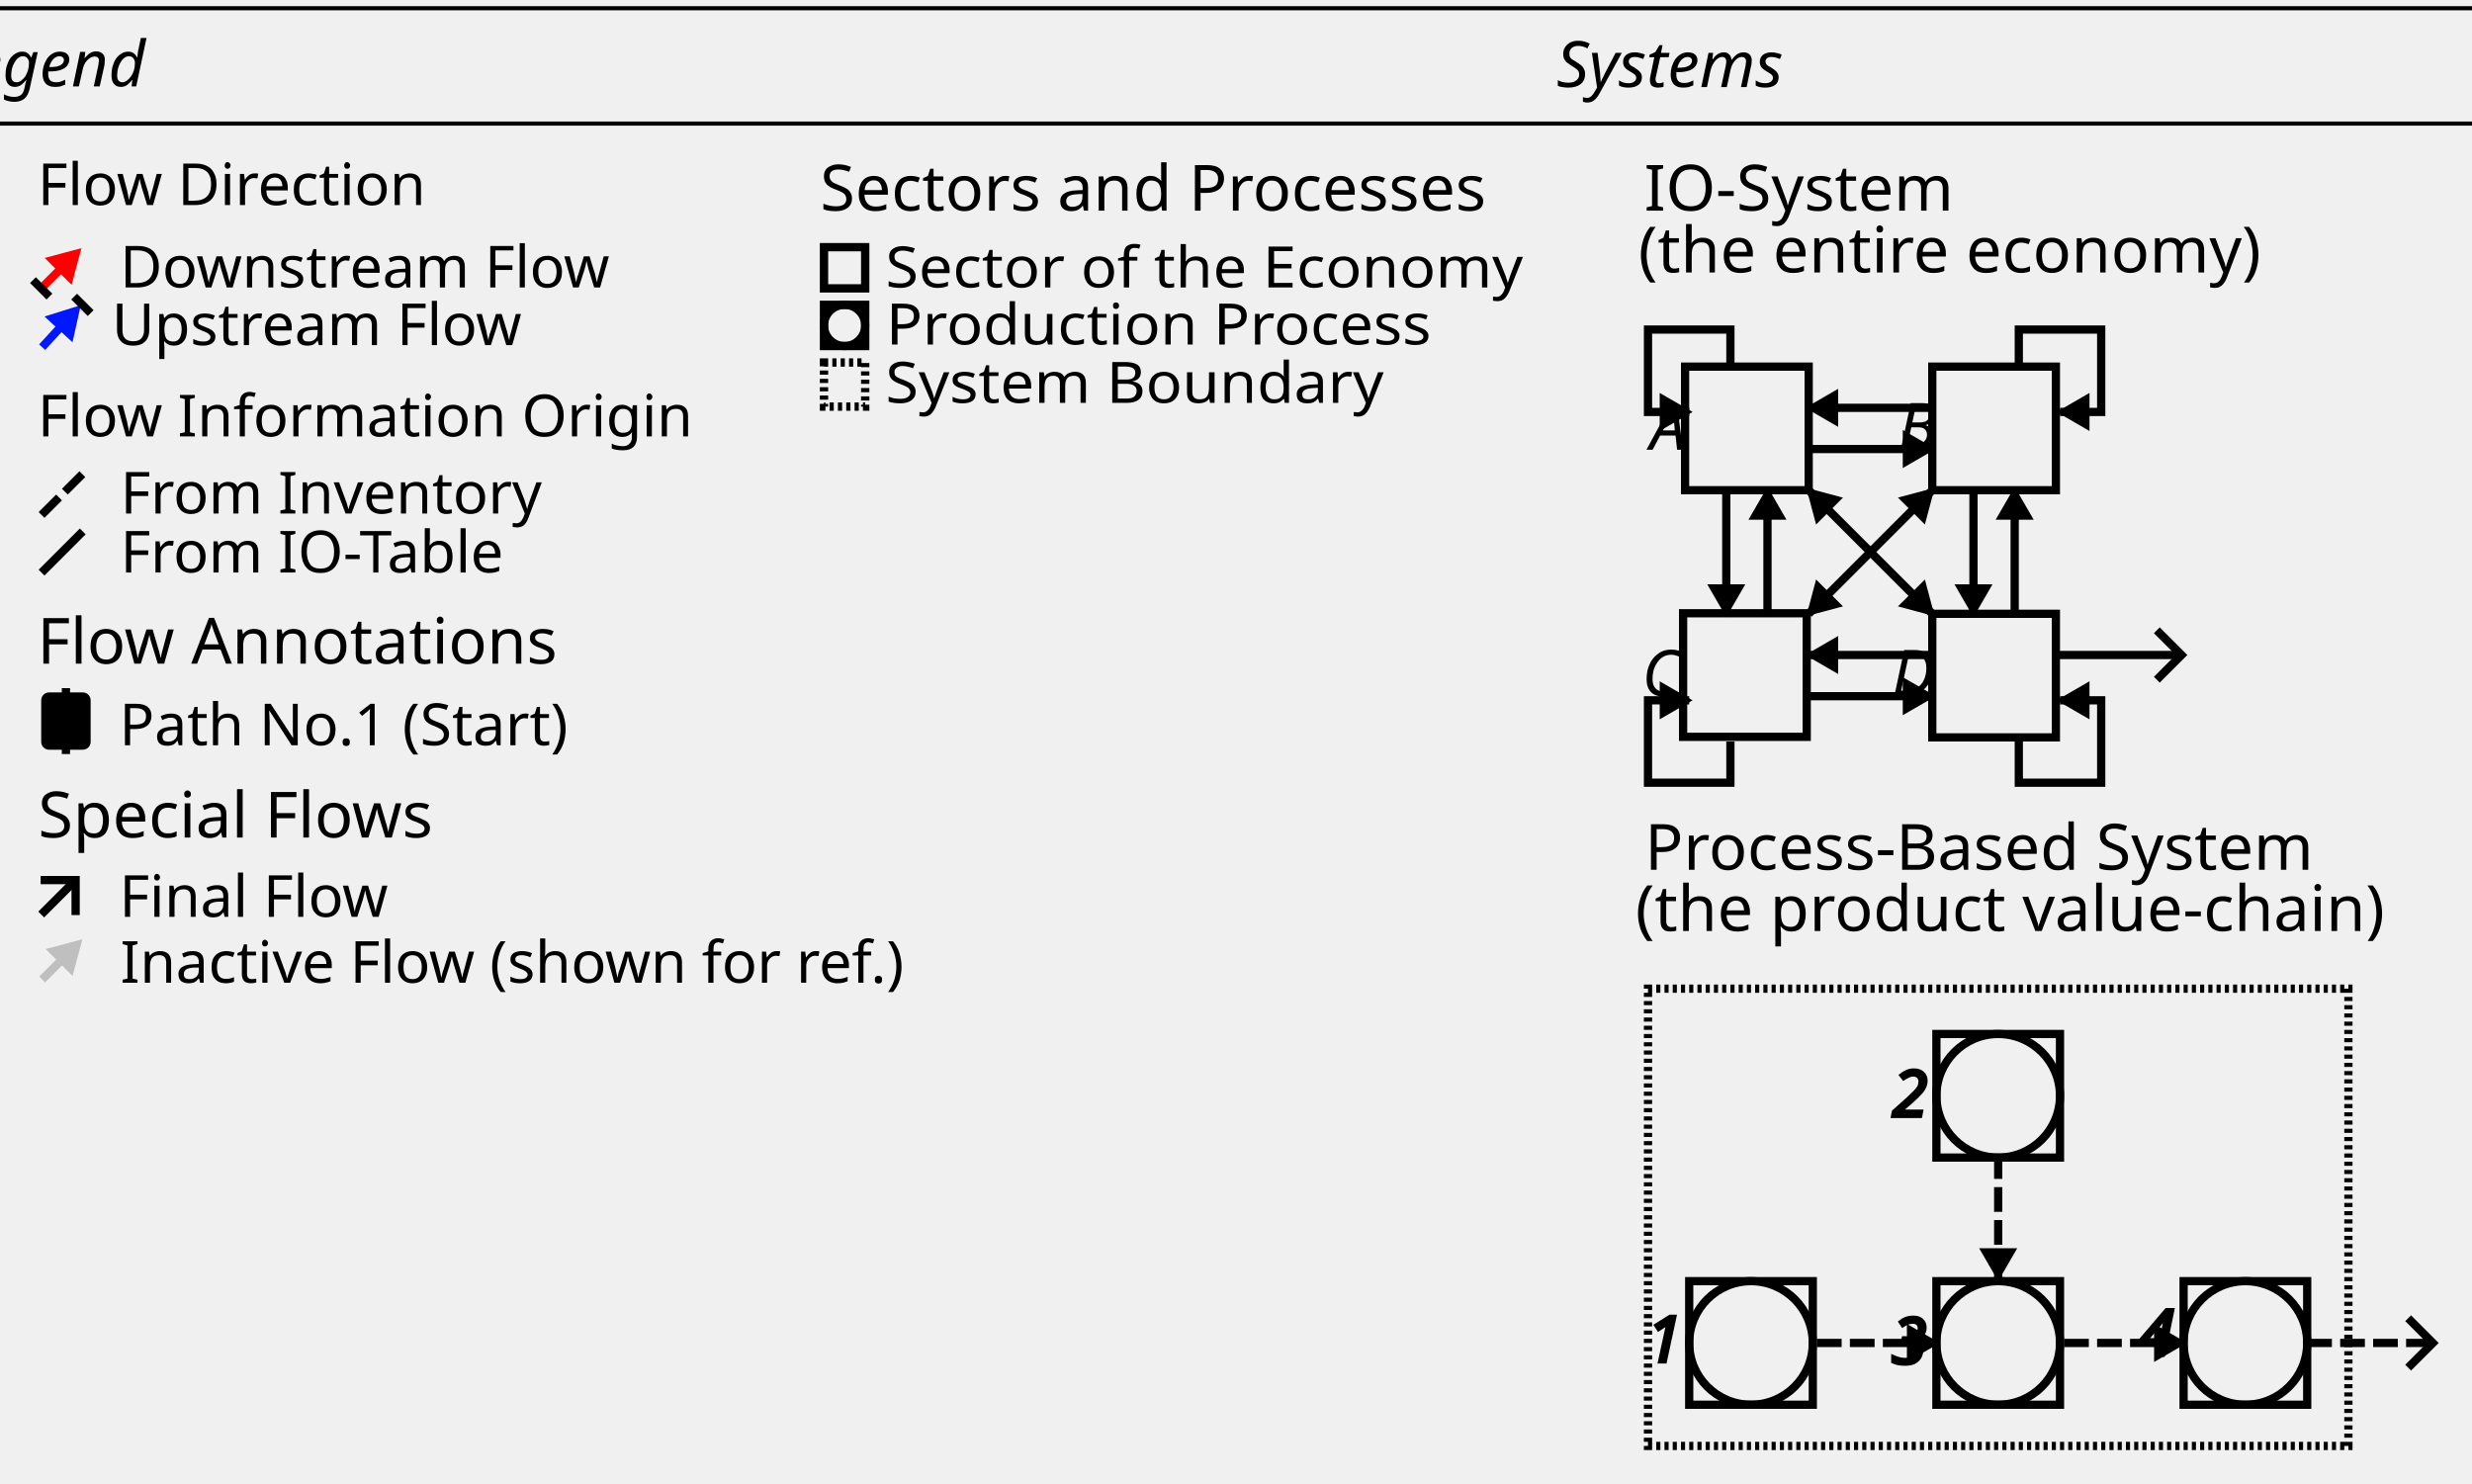
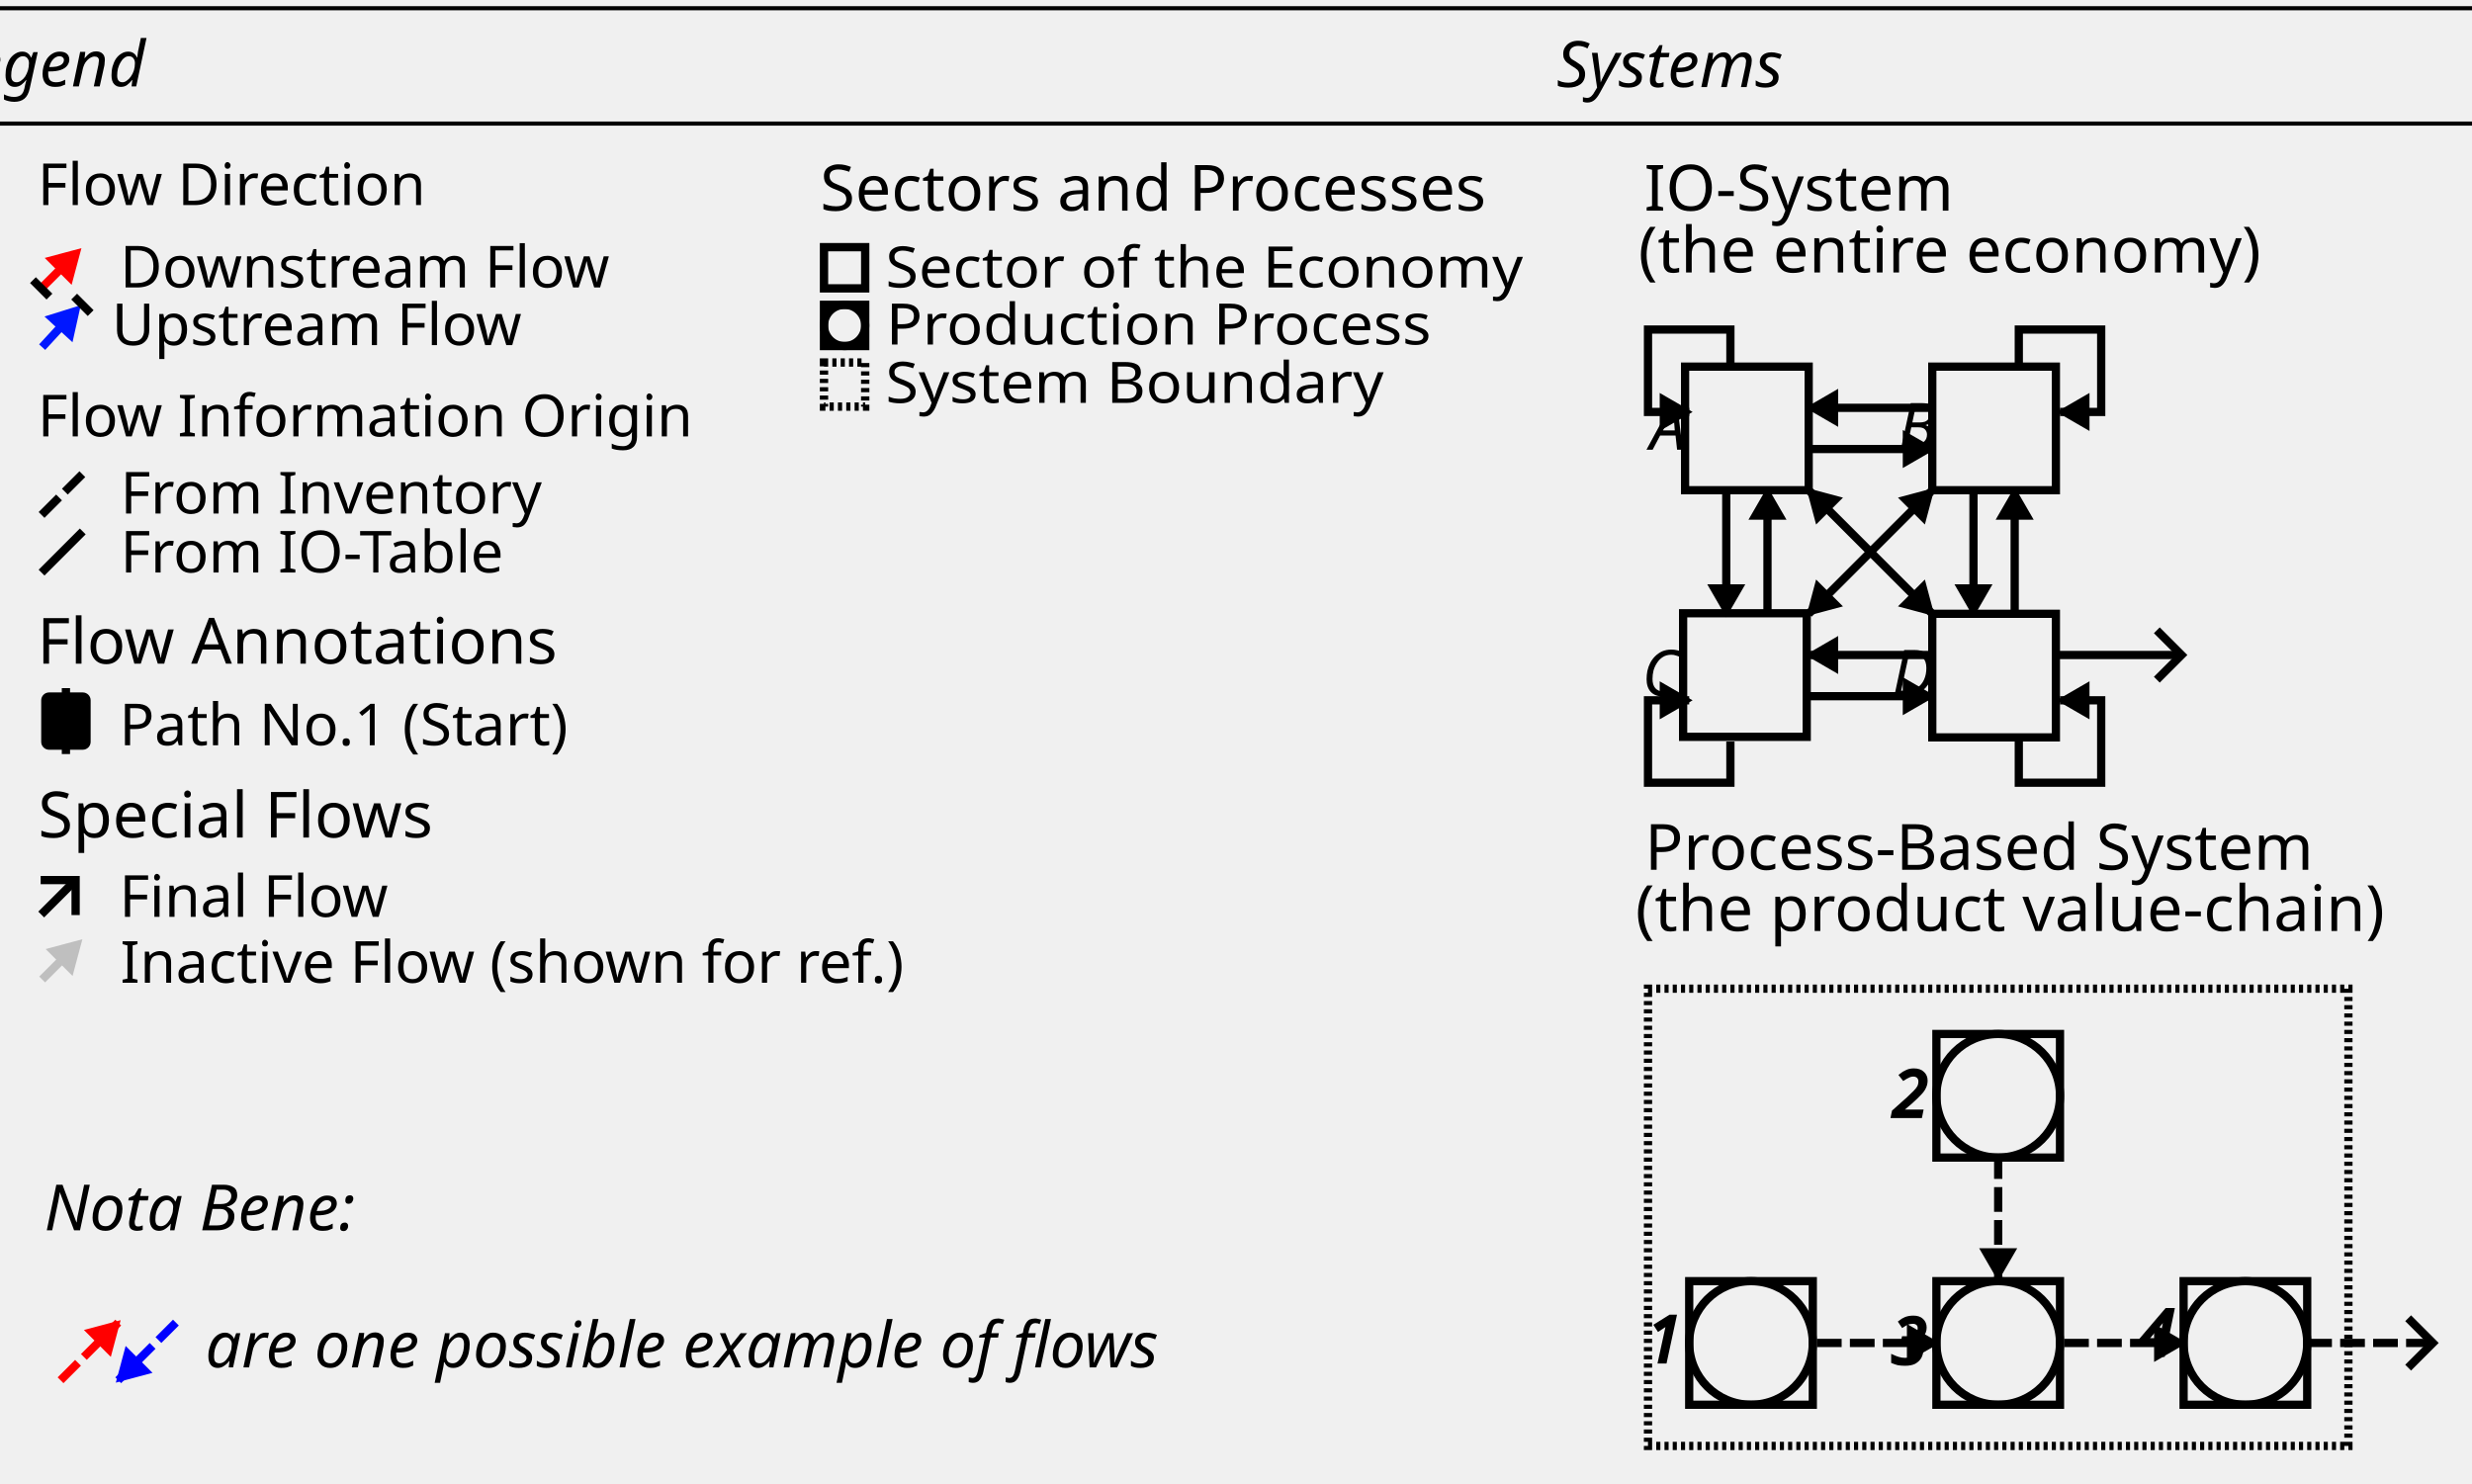
<svg xmlns="http://www.w3.org/2000/svg" width="150mm" height="90mm" viewBox="0 0 150 90" version="1.1" id="svg1">
  <defs id="defs1">
    <marker style="overflow:visible" id="ArrowWide" refX="0" refY="0" orient="auto-start-reverse" markerWidth="1" markerHeight="1" viewBox="0 0 1 1" preserveAspectRatio="xMidYMid">
      <path style="fill:none;stroke:context-stroke;stroke-width:1;stroke-linecap:butt" d="M 3,-3 0,0 3,3" transform="rotate(180,0.125,0)" id="path14" />
    </marker>
    <marker style="overflow:visible" id="marker19-5" refX="0" refY="0" orient="auto-start-reverse" markerWidth="0.75" markerHeight="0.75" viewBox="0 0 1 1" preserveAspectRatio="xMidYMid">
      <path transform="scale(0.5)" style="fill:context-stroke;fill-rule:evenodd;stroke:context-stroke;stroke-width:1pt" d="M 5.77,0 -2.88,5 V -5 Z" id="path19-6" />
    </marker>
    <marker style="overflow:visible" id="marker19-5-6" refX="0" refY="0" orient="auto-start-reverse" markerWidth="0.75" markerHeight="0.75" viewBox="0 0 1 1" preserveAspectRatio="xMidYMid">
      <path transform="scale(0.5)" style="fill:context-stroke;fill-rule:evenodd;stroke:context-stroke;stroke-width:1pt" d="M 5.77,0 -2.88,5 V -5 Z" id="path19-6-8" />
    </marker>
    <marker style="overflow:visible" id="marker19-5-0-0" refX="0" refY="0" orient="auto-start-reverse" markerWidth="0.75" markerHeight="0.75" viewBox="0 0 1 1" preserveAspectRatio="xMidYMid">
      <path transform="scale(0.5)" style="fill:context-stroke;fill-rule:evenodd;stroke:context-stroke;stroke-width:1pt" d="M 5.77,0 -2.88,5 V -5 Z" id="path19-6-5-5" />
    </marker>
    <marker style="overflow:visible" id="marker19-06" refX="3" refY="0" orient="auto-start-reverse" markerWidth="0.75" markerHeight="0.75" viewBox="0 0 1 1" preserveAspectRatio="xMidYMid">
      <path transform="scale(0.5)" style="fill:context-stroke;fill-rule:evenodd;stroke:context-stroke;stroke-width:1pt" d="M 5.77,0 -2.88,5 V -5 Z" id="path19-22" />
    </marker>
    <marker style="overflow:visible" id="marker19-06-7" refX="3" refY="0" orient="auto-start-reverse" markerWidth="0.75" markerHeight="0.75" viewBox="0 0 1 1" preserveAspectRatio="xMidYMid">
      <path transform="scale(0.5)" style="fill:context-stroke;fill-rule:evenodd;stroke:context-stroke;stroke-width:1pt" d="M 5.77,0 -2.88,5 V -5 Z" id="path19-22-2" />
    </marker>
    <marker style="overflow:visible" id="marker19-23-59-7" refX="3" refY="0" orient="auto-start-reverse" markerWidth="0.75" markerHeight="0.75" viewBox="0 0 1 1" preserveAspectRatio="xMidYMid">
      <path transform="scale(0.5)" style="fill:context-stroke;fill-rule:evenodd;stroke:context-stroke;stroke-width:1pt" d="M 5.77,0 -2.88,5 V -5 Z" id="path19-26-2-1" />
    </marker>
    <marker style="overflow:visible" id="marker19-17-0-54" refX="3" refY="0" orient="auto-start-reverse" markerWidth="0.75" markerHeight="0.75" viewBox="0 0 1 1" preserveAspectRatio="xMidYMid">
      <path transform="scale(0.5)" style="fill:context-stroke;fill-rule:evenodd;stroke:context-stroke;stroke-width:1pt" d="M 5.77,0 -2.88,5 V -5 Z" id="path19-60-2-9" />
    </marker>
    <marker style="overflow:visible" id="marker19-25-2-1-55" refX="3" refY="0" orient="auto-start-reverse" markerWidth="0.75" markerHeight="0.75" viewBox="0 0 1 1" preserveAspectRatio="xMidYMid">
      <path transform="scale(0.5)" style="fill:context-stroke;fill-rule:evenodd;stroke:context-stroke;stroke-width:1pt" d="M 5.77,0 -2.88,5 V -5 Z" id="path19-86-1-2-4" />
    </marker>
    <marker style="overflow:visible" id="marker19-27-0-1-18" refX="3" refY="0" orient="auto-start-reverse" markerWidth="0.75" markerHeight="0.75" viewBox="0 0 1 1" preserveAspectRatio="xMidYMid">
      <path transform="scale(0.5)" style="fill:context-stroke;fill-rule:evenodd;stroke:context-stroke;stroke-width:1pt" d="M 5.77,0 -2.88,5 V -5 Z" id="path19-51-8-7-8" />
    </marker>
    <marker style="overflow:visible" id="marker19-23-7-9-3" refX="3" refY="0" orient="auto-start-reverse" markerWidth="0.75" markerHeight="0.75" viewBox="0 0 1 1" preserveAspectRatio="xMidYMid">
      <path transform="scale(0.5)" style="fill:context-stroke;fill-rule:evenodd;stroke:context-stroke;stroke-width:1pt" d="M 5.77,0 -2.88,5 V -5 Z" id="path19-26-9-8-52" />
    </marker>
    <marker style="overflow:visible" id="marker19-6-4-7-26" refX="3" refY="0" orient="auto-start-reverse" markerWidth="0.75" markerHeight="0.75" viewBox="0 0 1 1" preserveAspectRatio="xMidYMid">
      <path transform="scale(0.5)" style="fill:context-stroke;fill-rule:evenodd;stroke:context-stroke;stroke-width:1pt" d="M 5.77,0 -2.88,5 V -5 Z" id="path19-21-7-6-6" />
    </marker>
    <marker style="overflow:visible" id="marker19-68-2-2" refX="3" refY="0" orient="auto-start-reverse" markerWidth="0.75" markerHeight="0.75" viewBox="0 0 1 1" preserveAspectRatio="xMidYMid">
      <path transform="scale(0.5)" style="fill:context-stroke;fill-rule:evenodd;stroke:context-stroke;stroke-width:1pt" d="M 5.77,0 -2.88,5 V -5 Z" id="path19-602-3-4" />
    </marker>
    <marker style="overflow:visible" id="marker19-7-6-5" refX="3" refY="0" orient="auto-start-reverse" markerWidth="0.75" markerHeight="0.75" viewBox="0 0 1 1" preserveAspectRatio="xMidYMid">
      <path transform="scale(0.5)" style="fill:context-stroke;fill-rule:evenodd;stroke:context-stroke;stroke-width:1pt" d="M 5.77,0 -2.88,5 V -5 Z" id="path19-34-6-1" />
    </marker>
    <marker style="overflow:visible" id="marker19-9-4-6" refX="3" refY="0" orient="auto-start-reverse" markerWidth="0.75" markerHeight="0.75" viewBox="0 0 1 1" preserveAspectRatio="xMidYMid">
      <path transform="scale(0.5)" style="fill:context-stroke;fill-rule:evenodd;stroke:context-stroke;stroke-width:1pt" d="M 5.77,0 -2.88,5 V -5 Z" id="path19-9-20-2" />
    </marker>
    <marker style="overflow:visible" id="marker19-3-1-5" refX="3" refY="0" orient="auto-start-reverse" markerWidth="0.75" markerHeight="0.75" viewBox="0 0 1 1" preserveAspectRatio="xMidYMid">
      <path transform="scale(0.5)" style="fill:context-stroke;fill-rule:evenodd;stroke:context-stroke;stroke-width:1pt" d="M 5.77,0 -2.88,5 V -5 Z" id="path19-7-9-8" />
    </marker>
    <marker style="overflow:visible" id="ArrowWide-5" refX="0" refY="0" orient="auto-start-reverse" markerWidth="1" markerHeight="1" viewBox="0 0 1 1" preserveAspectRatio="xMidYMid">
      <path style="fill:none;stroke:context-stroke;stroke-width:1;stroke-linecap:butt" d="M 3,-3 0,0 3,3" transform="rotate(180,0.125,0)" id="path1-7" />
+     </marker>
+     <marker style="overflow:visible" id="marker19-26-9-4-9-2" refX="3" refY="0" orient="auto-start-reverse" markerWidth="0.75" markerHeight="0.75" viewBox="0 0 1 1" preserveAspectRatio="xMidYMid">
+       <path transform="scale(0.5)" style="fill:context-stroke;fill-rule:evenodd;stroke:context-stroke;stroke-width:1pt" d="M 5.77,0 -2.88,5 V -5 Z" id="path19-3-3-0-9-1" />
+     </marker>
+     <marker style="overflow:visible" id="marker19-26-9-4-9-2-5" refX="3" refY="0" orient="auto-start-reverse" markerWidth="0.75" markerHeight="0.75" viewBox="0 0 1 1" preserveAspectRatio="xMidYMid">
+       <path transform="scale(0.5)" style="fill:context-stroke;fill-rule:evenodd;stroke:context-stroke;stroke-width:1pt" d="M 5.77,0 -2.88,5 V -5 Z" id="path19-3-3-0-9-1-8" />
    </marker>
  </defs>
  <g id="layer1">
    <text xml:space="preserve" style="font-size:3.528px;line-height:0.9;font-family:'DIN Next W1G';-inkscape-font-specification:'DIN Next W1G';text-align:end;text-anchor:end;fill:none;stroke:#ff0000;stroke-width:0.265;stroke-dasharray:none;stroke-opacity:1" x="7.278" y="17.448" id="text24">
      <tspan id="tspan24" style="font-style:normal;font-variant:normal;font-weight:normal;font-stretch:normal;font-size:3.528px;font-family:'CMU Classical Serif';-inkscape-font-specification:'CMU Classical Serif';text-align:start;text-anchor:start;fill:#000000;fill-opacity:1;stroke:none;stroke-width:0.265" x="7.278" y="17.448">Downstream Flow</tspan>
    </text>
    <text xml:space="preserve" style="font-size:3.528px;line-height:0.9;font-family:'DIN Next W1G';-inkscape-font-specification:'DIN Next W1G';text-align:end;text-anchor:end;fill:none;stroke:#ff0000;stroke-width:0.1;stroke-dasharray:none;stroke-opacity:1" x="2.281" y="12.448" id="text24-6">
      <tspan id="tspan24-9" style="font-style:normal;font-variant:normal;font-weight:normal;font-stretch:normal;font-size:3.528px;font-family:'CMU Classical Serif';-inkscape-font-specification:'CMU Classical Serif';text-align:start;text-anchor:start;fill:#000000;fill-opacity:1;stroke:none;stroke-width:0.1;stroke-dasharray:none;stroke-opacity:1" x="2.281" y="12.448">Flow Direction</tspan>
    </text>
    <text xml:space="preserve" style="font-size:3.881px;line-height:0.9;font-family:'DIN Next W1G';-inkscape-font-specification:'DIN Next W1G';text-align:end;text-anchor:end;fill:none;stroke:#ff0000;stroke-width:0.1;stroke-dasharray:none;stroke-opacity:1" x="49.762" y="12.786" id="text24-6-6">
      <tspan id="tspan24-9-7" style="font-style:normal;font-variant:normal;font-weight:normal;font-stretch:normal;font-size:3.881px;font-family:'CMU Classical Serif';-inkscape-font-specification:'CMU Classical Serif';text-align:start;text-anchor:start;fill:#000000;fill-opacity:1;stroke:none;stroke-width:0.1;stroke-dasharray:none;stroke-opacity:1" x="49.762" y="12.786">Sectors and Processes</tspan>
    </text>
    <text xml:space="preserve" style="font-size:3.881px;line-height:0.9;font-family:'DIN Next W1G';-inkscape-font-specification:'DIN Next W1G';text-align:end;text-anchor:end;fill:none;stroke:#ff0000;stroke-width:0.1;stroke-dasharray:none;stroke-opacity:1" x="99.762" y="12.786" id="text24-6-6-0">
      <tspan id="tspan24-9-7-9" style="font-style:normal;font-variant:normal;font-weight:normal;font-stretch:normal;font-size:3.881px;font-family:'CMU Classical Serif';-inkscape-font-specification:'CMU Classical Serif';text-align:start;text-anchor:start;fill:#000000;fill-opacity:1;stroke:none;stroke-width:0.1;stroke-dasharray:none;stroke-opacity:1" x="99.762" y="12.786">IO-System</tspan>
    </text>
    <text xml:space="preserve" style="font-size:3.881px;line-height:0.9;font-family:'DIN Next W1G';-inkscape-font-specification:'DIN Next W1G';text-align:end;text-anchor:end;fill:none;stroke:#ff0000;stroke-width:0.1;stroke-dasharray:none;stroke-opacity:1" x="99.415" y="16.537" id="text24-6-6-0-2">
      <tspan id="tspan24-9-7-9-6" style="font-style:normal;font-variant:normal;font-weight:normal;font-stretch:normal;font-size:3.881px;font-family:'CMU Classical Serif';-inkscape-font-specification:'CMU Classical Serif';text-align:start;text-anchor:start;fill:#000000;fill-opacity:1;stroke:none;stroke-width:0.1;stroke-dasharray:none;stroke-opacity:1" x="99.415" y="16.537">(the entire economy)</tspan>
    </text>
    <text xml:space="preserve" style="font-size:3.881px;line-height:0.9;font-family:'DIN Next W1G';-inkscape-font-specification:'DIN Next W1G';text-align:end;text-anchor:end;fill:none;stroke:#ff0000;stroke-width:0.1;stroke-dasharray:none;stroke-opacity:1" x="99.24" y="56.499" id="text24-6-6-0-2-7">
      <tspan id="tspan24-9-7-9-6-3" style="font-style:normal;font-variant:normal;font-weight:normal;font-stretch:normal;font-size:3.881px;font-family:'CMU Classical Serif';-inkscape-font-specification:'CMU Classical Serif';text-align:start;text-anchor:start;fill:#000000;fill-opacity:1;stroke:none;stroke-width:0.1;stroke-dasharray:none;stroke-opacity:1" x="99.24" y="56.499">(the product value-chain)</tspan>
    </text>
    <path style="fill:none;stroke:#0017ff;stroke-width:0.5;stroke-dasharray:none;stroke-opacity:1;marker-end:url(#marker19-5)" d="m 2.558,21.067 1.442,-1.567" id="path24-5" />
    <path style="fill:none;stroke:#000000;stroke-width:0.5;stroke-dasharray:1.5,0.5;stroke-dashoffset:0;stroke-opacity:1" d="m 2.522,31.251 2.5,-2.5" id="path24-5-91" />
    <path style="fill:none;stroke:#000000;stroke-width:0.5;stroke-dasharray:none;stroke-dashoffset:0;stroke-opacity:1" d="m 2.522,34.751 2.5,-2.5" id="path24-5-91-5" />
    <path style="fill:none;stroke:#ff0000;stroke-width:0.5;stroke-dasharray:none;stroke-opacity:1;marker-end:url(#marker19-5-6)" d="m 2.5,17.5 1.5,-1.5" id="path24-5-9" />
    <text xml:space="preserve" style="font-size:3.528px;line-height:0.9;font-family:'DIN Next W1G';-inkscape-font-specification:'DIN Next W1G';text-align:end;text-anchor:end;fill:none;stroke:#ff0000;stroke-width:0.265;stroke-dasharray:none;stroke-opacity:1" x="6.79" y="20.948" id="text24-9">
      <tspan id="tspan24-1" style="font-style:normal;font-variant:normal;font-weight:normal;font-stretch:normal;font-size:3.528px;font-family:'CMU Classical Serif';-inkscape-font-specification:'CMU Classical Serif';text-align:start;text-anchor:start;fill:#000000;fill-opacity:1;stroke:none;stroke-width:0.265" x="6.79" y="20.948">Upstream Flow</tspan>
    </text>
    <text xml:space="preserve" style="font-size:3.528px;line-height:0.9;font-family:'DIN Next W1G';-inkscape-font-specification:'DIN Next W1G';text-align:end;text-anchor:end;fill:none;stroke:#ff0000;stroke-width:0.265;stroke-dasharray:none;stroke-opacity:1" x="7.303" y="31.161" id="text24-9-8">
      <tspan id="tspan24-1-9" style="font-style:normal;font-variant:normal;font-weight:normal;font-stretch:normal;font-size:3.528px;font-family:'CMU Classical Serif';-inkscape-font-specification:'CMU Classical Serif';text-align:start;text-anchor:start;fill:#000000;fill-opacity:1;stroke:none;stroke-width:0.265" x="7.303" y="31.161">From Inventory</tspan>
    </text>
    <text xml:space="preserve" style="font-size:3.528px;line-height:0.9;font-family:'DIN Next W1G';-inkscape-font-specification:'DIN Next W1G';text-align:end;text-anchor:end;fill:none;stroke:#ff0000;stroke-width:0.265;stroke-dasharray:none;stroke-opacity:1" x="7.303" y="34.739" id="text24-9-8-0">
      <tspan id="tspan24-1-9-4" style="font-style:normal;font-variant:normal;font-weight:normal;font-stretch:normal;font-size:3.528px;font-family:'CMU Classical Serif';-inkscape-font-specification:'CMU Classical Serif';text-align:start;text-anchor:start;fill:#000000;fill-opacity:1;stroke:none;stroke-width:0.265" x="7.303" y="34.739">From IO-Table</tspan>
    </text>
    <path style="fill:none;stroke:#bfbfbf;stroke-width:0.5;stroke-dasharray:none;stroke-opacity:1;marker-end:url(#marker19-5-0-0)" d="m 2.558,59.442 1.5,-1.5" id="path24-5-1-7" />
    <text xml:space="preserve" style="font-size:3.528px;line-height:0.9;font-family:'DIN Next W1G';-inkscape-font-specification:'DIN Next W1G';text-align:end;text-anchor:end;fill:none;stroke:#ff0000;stroke-width:0.265;stroke-dasharray:none;stroke-opacity:1" x="7.298" y="59.639" id="text24-9-8-80">
      <tspan id="tspan24-1-9-6" style="font-style:normal;font-variant:normal;font-weight:normal;font-stretch:normal;font-size:3.528px;font-family:'CMU Classical Serif';-inkscape-font-specification:'CMU Classical Serif';text-align:start;text-anchor:start;fill:#000000;fill-opacity:1;stroke:none;stroke-width:0.265" x="7.298" y="59.639">Inactive Flow (shown for ref.) </tspan>
    </text>
    <text xml:space="preserve" style="font-size:3.528px;line-height:0.9;font-family:'DIN Next W1G';-inkscape-font-specification:'DIN Next W1G';text-align:end;text-anchor:end;fill:none;stroke:#ff0000;stroke-width:0.265;stroke-dasharray:none;stroke-opacity:1" x="7.238" y="45.224" id="text24-9-8-4">
      <tspan id="tspan24-1-9-9" style="font-style:normal;font-variant:normal;font-weight:normal;font-stretch:normal;font-size:3.528px;font-family:'CMU Classical Serif';-inkscape-font-specification:'CMU Classical Serif';text-align:start;text-anchor:start;fill:#000000;fill-opacity:1;stroke:none;stroke-width:0.265" x="7.238" y="45.224">Path No.1 (Start)</tspan>
    </text>
    <text xml:space="preserve" style="font-size:3.528px;line-height:0.9;font-family:'DIN Next W1G';-inkscape-font-specification:'DIN Next W1G';text-align:end;text-anchor:end;fill:none;stroke:#ff0000;stroke-width:0.265;stroke-dasharray:none;stroke-opacity:1" x="7.238" y="55.639" id="text24-9-8-4-8">
      <tspan id="tspan24-1-9-9-4" style="font-style:normal;font-variant:normal;font-weight:normal;font-stretch:normal;font-size:3.528px;font-family:'CMU Classical Serif';-inkscape-font-specification:'CMU Classical Serif';text-align:start;text-anchor:start;fill:#000000;fill-opacity:1;stroke:none;stroke-width:0.265" x="7.238" y="55.639">Final Flow</tspan>
    </text>
    <text xml:space="preserve" style="font-size:3.564px;line-height:0.9;font-family:'DIN Next W1G';-inkscape-font-specification:'DIN Next W1G';text-align:end;text-anchor:end;fill:none;stroke:#ff0000;stroke-width:0.268;stroke-dasharray:none;stroke-opacity:1" x="52.245" y="17.939" id="text24-9-8-8" transform="scale(1.028387,0.9723966)">
      <tspan id="tspan24-1-9-3" style="font-style:normal;font-variant:normal;font-weight:normal;font-stretch:normal;font-size:3.564px;font-family:'CMU Classical Serif';-inkscape-font-specification:'CMU Classical Serif';text-align:start;text-anchor:start;fill:#000000;fill-opacity:1;stroke:none;stroke-width:0.268" x="52.245" y="17.939">Sector of the Economy</tspan>
    </text>
    <text xml:space="preserve" style="font-size:3.564px;line-height:0.9;font-family:'DIN Next W1G';-inkscape-font-specification:'DIN Next W1G';text-align:end;text-anchor:end;fill:none;stroke:#ff0000;stroke-width:0.268;stroke-dasharray:none;stroke-opacity:1" x="52.285" y="21.498" id="text24-9-8-8-4" transform="scale(1.028387,0.9723966)">
      <tspan id="tspan24-1-9-3-1" style="font-style:normal;font-variant:normal;font-weight:normal;font-stretch:normal;font-size:3.564px;font-family:'CMU Classical Serif';-inkscape-font-specification:'CMU Classical Serif';text-align:start;text-anchor:start;fill:#000000;fill-opacity:1;stroke:none;stroke-width:0.268" x="52.285" y="21.498">Production Process</tspan>
    </text>
    <text xml:space="preserve" style="font-size:3.564px;line-height:0.9;font-family:'DIN Next W1G';-inkscape-font-specification:'DIN Next W1G';text-align:end;text-anchor:end;fill:none;stroke:#ff0000;stroke-width:0.268;stroke-dasharray:none;stroke-opacity:1" x="52.245" y="25.137" id="text24-9-8-8-4-0" transform="scale(1.028387,0.9723966)">
      <tspan id="tspan24-1-9-3-1-1" style="font-style:normal;font-variant:normal;font-weight:normal;font-stretch:normal;font-size:3.564px;font-family:'CMU Classical Serif';-inkscape-font-specification:'CMU Classical Serif';text-align:start;text-anchor:start;fill:#000000;fill-opacity:1;stroke:none;stroke-width:0.268" x="52.245" y="25.137">System Boundary</tspan>
    </text>
    <rect style="fill:#ffffff;fill-opacity:0;stroke:#000000;stroke-width:0.505;stroke-dasharray:none;stroke-opacity:1" id="rect103" width="2.5" height="2.5" x="50" y="15" />
    <rect style="fill:#ffffff;fill-opacity:0;stroke:#000000;stroke-width:0.505;stroke-dasharray:none;stroke-opacity:1" id="rect103-5" width="2.5" height="2.5" x="50" y="18.5" />
    <rect style="fill:#ffffff;fill-opacity:0;stroke:#000000;stroke-width:0.505;stroke-dasharray:0.253, 0.253;stroke-dashoffset:0;stroke-opacity:1" id="rect103-7" width="2.5" height="2.676" x="50" y="22" />
    <text xml:space="preserve" style="font-style:italic;font-variant:normal;font-weight:500;font-stretch:normal;font-size:3.881px;line-height:0.9;font-family:'CMU Classical Serif';-inkscape-font-specification:'CMU Classical Serif Medium Italic';text-align:end;text-anchor:end;fill:#ffffff;fill-opacity:0;stroke:#0000ff;stroke-width:0.1;stroke-dasharray:none;stroke-dashoffset:0;stroke-opacity:1" x="13.868" y="5.243" id="text111">
      <tspan id="tspan111" style="fill:#000000;fill-opacity:1;stroke:none;stroke-width:0.1;stroke-dasharray:none;stroke-opacity:1" x="13.868" y="5.243">Legend</tspan>
    </text>
    <text xml:space="preserve" style="font-style:italic;font-variant:normal;font-weight:500;font-stretch:normal;font-size:3.881px;line-height:0.9;font-family:'CMU Classical Serif';-inkscape-font-specification:'CMU Classical Serif Medium Italic';text-align:end;text-anchor:end;fill:#ffffff;fill-opacity:0;stroke:#0000ff;stroke-width:0.1;stroke-dasharray:none;stroke-dashoffset:0;stroke-opacity:1" x="113.24" y="5.286" id="text111-8">
      <tspan id="tspan111-8" style="fill:#000000;fill-opacity:1;stroke:none;stroke-width:0.1;stroke-dasharray:none;stroke-opacity:1" x="113.24" y="5.286">Systems</tspan>
    </text>
    <path style="fill:none;stroke:#000000;stroke-width:0.25;stroke-dasharray:none" d="M 0,0.5 H 150" id="path5-5" />
    <rect style="fill:none;fill-opacity:1;stroke:#000000;stroke-width:0.5;stroke-dasharray:none;stroke-opacity:1" id="rect36-7-2-0" width="7.5" height="7.5" x="102.5" y="77.75" />
    <rect style="fill:none;fill-opacity:1;stroke:#000000;stroke-width:0.5;stroke-dasharray:none;stroke-opacity:1" id="rect37-4-83-1" width="7.5" height="7.5" x="117.5" y="62.75" />
    <rect style="fill:none;fill-opacity:1;stroke:#000000;stroke-width:0.5;stroke-dasharray:none;stroke-opacity:1" id="rect36-7-8-1-6-6-7" width="7.5" height="7.5" x="117.5" y="77.75" />
    <rect style="fill:none;fill-opacity:1;stroke:#000000;stroke-width:0.5;stroke-dasharray:none;stroke-opacity:1" id="rect36-7-8-1-6-8-0-6" width="7.5" height="7.5" x="132.5" y="77.75" />
    <text xml:space="preserve" style="font-style:italic;font-variant:normal;font-weight:500;font-stretch:normal;font-size:3.881px;line-height:0.9;font-family:'CMU Classical Serif';-inkscape-font-specification:'CMU Classical Serif Medium Italic';text-align:end;text-anchor:end;fill:none;fill-opacity:1;stroke:#000000;stroke-width:0.2;stroke-dasharray:none;stroke-opacity:1" x="107.101" y="82.65" id="text74-71-0">
      <tspan id="tspan74-33-0" style="font-size:3.881px;fill:#000000;fill-opacity:1;stroke:#000000;stroke-width:0.2;stroke-dasharray:none;stroke-opacity:1" x="107.101" y="82.65">1</tspan>
    </text>
    <text xml:space="preserve" style="font-style:italic;font-variant:normal;font-weight:500;font-stretch:normal;font-size:3.881px;line-height:0.9;font-family:'CMU Classical Serif';-inkscape-font-specification:'CMU Classical Serif Medium Italic';text-align:end;text-anchor:end;fill:none;fill-opacity:1;stroke:#000000;stroke-width:0.2;stroke-dasharray:none;stroke-opacity:1" x="121.959" y="82.752" id="text74-4-9-9">
      <tspan id="tspan74-5-0-5" style="font-size:3.881px;fill:#000000;fill-opacity:1;stroke:#000000;stroke-width:0.2;stroke-dasharray:none;stroke-opacity:1" x="121.959" y="82.752">3</tspan>
    </text>
    <text xml:space="preserve" style="font-style:italic;font-variant:normal;font-weight:500;font-stretch:normal;font-size:3.881px;line-height:0.9;font-family:'CMU Classical Serif';-inkscape-font-specification:'CMU Classical Serif Medium Italic';text-align:end;text-anchor:end;fill:none;fill-opacity:1;stroke:#000000;stroke-width:0.2;stroke-dasharray:none;stroke-opacity:1" x="137" y="82.248" id="text74-2-4-6">
      <tspan id="tspan74-1-7-2" style="font-size:3.881px;fill:#000000;fill-opacity:1;stroke:#000000;stroke-width:0.2;stroke-dasharray:none;stroke-opacity:1" x="137" y="82.248">4</tspan>
    </text>
    <text xml:space="preserve" style="font-style:italic;font-variant:normal;font-weight:500;font-stretch:normal;font-size:3.881px;line-height:0.9;font-family:'CMU Classical Serif';-inkscape-font-specification:'CMU Classical Serif Medium Italic';text-align:end;text-anchor:end;fill:none;fill-opacity:1;stroke:#000000;stroke-width:0.2;stroke-dasharray:none;stroke-opacity:1" x="122.002" y="67.75" id="text74-7-4-8">
      <tspan id="tspan74-9-18-5" style="font-size:3.881px;fill:#000000;fill-opacity:1;stroke:#000000;stroke-width:0.2;stroke-dasharray:none;stroke-opacity:1" x="122.002" y="67.75">2</tspan>
    </text>
    <circle style="fill:#ffffff;fill-opacity:0;stroke:#000000;stroke-width:0.5;stroke-dasharray:none;stroke-opacity:1" id="path95-0-2-9" cx="136.25" cy="81.5" r="3.75" />
    <circle style="fill:#ffffff;fill-opacity:0;stroke:#000000;stroke-width:0.5;stroke-dasharray:none;stroke-opacity:1" id="path95-3-43" cx="106.25" cy="81.5" r="3.75" />
    <circle style="fill:#ffffff;fill-opacity:0;stroke:#000000;stroke-width:0.5;stroke-dasharray:none;stroke-opacity:1" id="path95-7-0-9" cx="121.25" cy="66.5" r="3.75" />
    <circle style="fill:#ffffff;fill-opacity:0;stroke:#000000;stroke-width:0.5;stroke-dasharray:none;stroke-opacity:1" id="path95-5-6-0" cx="121.25" cy="81.5" r="3.75" />
    <path style="fill:#ffffff;fill-opacity:0;stroke:#000000;stroke-width:0.5;stroke-dasharray:1.5,0.5;stroke-opacity:1;marker-end:url(#marker19-06);stroke-dashoffset:0" d="m 110.25,81.5 h 7.25" id="path98-5" />
    <path style="fill:#ffffff;fill-opacity:0;stroke:#000000;stroke-width:0.5;stroke-dasharray:1.5,0.5;stroke-opacity:1;marker-end:url(#marker19-06-7);stroke-dashoffset:0" d="m 125.25,81.5 h 7.25" id="path98-5-7" />
    <path style="fill:#ffffff;fill-opacity:0;stroke:#000000;stroke-width:0.5;stroke-dasharray:1.5,0.5;stroke-opacity:1;marker-end:url(#marker19-23-59-7);stroke-dashoffset:0" d="m 121.25,70.043 v 7.5" id="path100-6-3-3" />
    <rect style="fill:none;fill-opacity:1;stroke:#000000;stroke-width:0.5;stroke-dasharray:none;stroke-opacity:1" id="rect36-7-2-8-8" width="7.5" height="7.5" x="102.131" y="37.217" />
    <rect style="fill:none;fill-opacity:1;stroke:#000000;stroke-width:0.5;stroke-dasharray:none;stroke-opacity:1" id="rect37-4-83-9-9-4" width="7.5" height="7.5" x="102.25" y="22.25" />
    <rect style="fill:none;fill-opacity:1;stroke:#000000;stroke-width:0.5;stroke-dasharray:none;stroke-opacity:1" id="rect37-4-83-4-7-6-1" width="7.5" height="7.5" x="117.25" y="22.25" />
    <rect style="fill:none;fill-opacity:1;stroke:#000000;stroke-width:0.5;stroke-dasharray:none;stroke-opacity:1" id="rect37-4-83-7-1-3-7" width="7.5" height="7.5" x="117.25" y="37.25" />
    <path style="fill:#ffffff;fill-opacity:0;stroke:#000000;stroke-width:0.5;stroke-dasharray:none;stroke-opacity:1;marker-end:url(#marker19-17-0-54)" d="m 117.25,24.75 h -7.5" id="path99-5-2-1" />
    <path style="fill:#ffffff;fill-opacity:0;stroke:#000000;stroke-width:0.5;stroke-dasharray:none;stroke-opacity:1;marker-end:url(#marker19-17-0-54)" d="m 109.75,27.25 h 7.5" id="path100-9-3-87" />
    <path style="fill:#ffffff;fill-opacity:0;stroke:#000000;stroke-width:0.5;stroke-dasharray:none;stroke-opacity:1;marker-end:url(#marker19-25-2-1-55)" d="m 117.25,39.75 h -7.5" id="path99-4-7-6-8" />
    <path style="fill:#ffffff;fill-opacity:0;stroke:#000000;stroke-width:0.5;stroke-dasharray:none;stroke-opacity:1;marker-end:url(#marker19-25-2-1-55)" d="m 109.75,42.25 h 7.5" id="path100-7-5-9-77" />
    <path style="fill:#ffffff;fill-opacity:0;stroke:#000000;stroke-width:0.5;stroke-dasharray:none;stroke-opacity:1;marker-end:url(#ArrowWide)" d="m 124.75,39.75 h 7.5" id="path100-7-5-9-77-4" />
    <path style="fill:#ffffff;fill-opacity:0;stroke:#000000;stroke-width:0.5;stroke-dasharray:1.5,0.5;stroke-opacity:1;marker-end:url(#ArrowWide);stroke-dashoffset:0" d="m 140,81.5 h 7.5" id="path100-7-5-9-77-8" />
    <path style="fill:#ffffff;fill-opacity:0;stroke:#000000;stroke-width:0.5;stroke-dasharray:none;stroke-opacity:1;marker-end:url(#marker19-27-0-1-18)" d="m 119.75,29.75 v 7.5" id="path99-40-5-5-44" />
    <path style="fill:#ffffff;fill-opacity:0;stroke:#000000;stroke-width:0.5;stroke-dasharray:none;stroke-opacity:1;marker-end:url(#marker19-27-0-1-18)" d="M 122.25,37.25 V 29.75" id="path100-5-4-4-9" />
    <path style="fill:#ffffff;fill-opacity:0;stroke:#000000;stroke-width:0.5;stroke-dasharray:none;stroke-opacity:1;marker-end:url(#marker19-23-7-9-3)" d="M 107.25,37.25 V 29.75" id="path99-3-0-2-15" />
    <path style="fill:#ffffff;fill-opacity:0;stroke:#000000;stroke-width:0.5;stroke-dasharray:none;stroke-opacity:1;marker-end:url(#marker19-23-7-9-3)" d="m 104.75,29.75 v 7.5" id="path100-6-8-1-5" />
    <path style="fill:#ffffff;fill-opacity:0;stroke:#000000;stroke-width:0.5;stroke-dasharray:none;stroke-opacity:1;marker-start:url(#marker19-17-0-54);marker-end:url(#marker19-17-0-54)" d="m 117.25,37.25 -7.5,-7.5" id="path101-73-7-5" />
    <path style="fill:#ffffff;fill-opacity:0;stroke:#000000;stroke-width:0.5;stroke-dasharray:none;stroke-opacity:1;marker-start:url(#marker19-6-4-7-26);marker-end:url(#marker19-6-4-7-26)" d="m 109.75,37.25 7.5,-7.5" id="path101-7-7-1-8" />
    <text xml:space="preserve" style="font-style:italic;font-variant:normal;font-weight:normal;font-stretch:normal;font-size:3.881px;line-height:0.9;font-family:'CMU Serif Extra';-inkscape-font-specification:'CMU Serif Extra Italic';text-align:end;text-anchor:end;fill:none;fill-opacity:1;stroke:#000000;stroke-width:0.5;stroke-linecap:butt;stroke-linejoin:miter;stroke-dasharray:none;stroke-dashoffset:0;stroke-opacity:1;paint-order:normal" x="107.351" y="27.293" id="text112-2">
      <tspan id="tspan112-98" style="fill:#000000;fill-opacity:1;stroke:none;stroke-width:0.5" x="107.351" y="27.293">A</tspan>
    </text>
    <text xml:space="preserve" style="font-style:italic;font-variant:normal;font-weight:normal;font-stretch:normal;font-size:3.881px;line-height:0.9;font-family:'CMU Serif Extra';-inkscape-font-specification:'CMU Serif Extra Italic';text-align:end;text-anchor:end;fill:none;fill-opacity:1;stroke:#000000;stroke-width:0.5;stroke-linecap:butt;stroke-linejoin:miter;stroke-dasharray:none;stroke-dashoffset:0;stroke-opacity:1;paint-order:normal" x="122.569" y="27.23" id="text112-5-2">
      <tspan id="tspan112-0-0" style="fill:#000000;fill-opacity:1;stroke:none;stroke-width:0.5" x="122.569" y="27.23">B</tspan>
    </text>
    <text xml:space="preserve" style="font-style:italic;font-variant:normal;font-weight:normal;font-stretch:normal;font-size:3.881px;line-height:0.9;font-family:'CMU Serif Extra';-inkscape-font-specification:'CMU Serif Extra Italic';text-align:end;text-anchor:end;fill:none;fill-opacity:1;stroke:#000000;stroke-width:0.5;stroke-linecap:butt;stroke-linejoin:miter;stroke-dasharray:none;stroke-dashoffset:0;stroke-opacity:1;paint-order:normal" x="106.957" y="42.236" id="text112-5-3-7">
      <tspan id="tspan112-0-7-4" style="fill:#000000;fill-opacity:1;stroke:none;stroke-width:0.5" x="106.957" y="42.236">C</tspan>
    </text>
    <text xml:space="preserve" style="font-style:italic;font-variant:normal;font-weight:normal;font-stretch:normal;font-size:3.881px;line-height:0.9;font-family:'CMU Serif Extra';-inkscape-font-specification:'CMU Serif Extra Italic';text-align:end;text-anchor:end;fill:none;fill-opacity:1;stroke:#000000;stroke-width:0.5;stroke-linecap:butt;stroke-linejoin:miter;stroke-dasharray:none;stroke-dashoffset:0;stroke-opacity:1;paint-order:normal" x="122.43" y="42.215" id="text112-5-31-8">
      <tspan id="tspan112-0-71-5" style="fill:#000000;fill-opacity:1;stroke:none;stroke-width:0.5" x="122.43" y="42.215">D</tspan>
    </text>
    <path style="fill:none;fill-opacity:1;stroke:#000000;stroke-width:0.5;stroke-linecap:butt;stroke-linejoin:miter;stroke-dasharray:none;stroke-dashoffset:0;stroke-opacity:1;marker-end:url(#marker19-68-2-2);paint-order:normal" d="M 105,22.5 V 20 h -5 v 5 h 2.5" id="path114-8-9" />
    <path style="fill:none;fill-opacity:1;stroke:#000000;stroke-width:0.5;stroke-linecap:butt;stroke-linejoin:miter;stroke-dasharray:none;stroke-dashoffset:0;stroke-opacity:1;marker-end:url(#marker19-7-6-5);paint-order:normal" d="M 122.5,22.5 V 20 h 5 v 5 H 125" id="path114-7-1-7" />
    <path style="fill:none;fill-opacity:1;stroke:#000000;stroke-width:0.5;stroke-linecap:butt;stroke-linejoin:miter;stroke-dasharray:none;stroke-dashoffset:0;stroke-opacity:1;marker-end:url(#marker19-9-4-6);paint-order:normal" d="m 122.5,45 v 2.5 h 5 v -5 H 125" id="path114-75-3-3" />
    <path style="fill:none;fill-opacity:1;stroke:#000000;stroke-width:0.5;stroke-linecap:butt;stroke-linejoin:miter;stroke-dasharray:none;stroke-dashoffset:0;stroke-opacity:1;marker-end:url(#marker19-3-1-5);paint-order:normal" d="m 105,45 v 2.5 h -5 v -5 h 2.5" id="path114-3-4-7" />
    <rect style="fill:#0000ff;fill-opacity:0;stroke:#000000;stroke-width:0.5;stroke-dasharray:0.25, 0.25;stroke-dashoffset:0" id="rect1" width="42.5" height="27.75" x="100" y="60" ry="0" />
    <path style="fill:none;fill-opacity:1;stroke:#000000;stroke-width:0.5;stroke-dasharray:none;stroke-dashoffset:0;stroke-opacity:1;marker-end:url(#ArrowWide-5)" d="M 2.5,55.5 4.5,53.5" id="path17-5-0" />
    <text xml:space="preserve" style="font-size:3.528px;line-height:0.9;font-family:'DIN Next W1G';-inkscape-font-specification:'DIN Next W1G';text-align:end;text-anchor:end;fill:none;stroke:#ff0000;stroke-width:0.1;stroke-dasharray:none;stroke-opacity:1" x="2.281" y="26.487" id="text24-6-5">
      <tspan id="tspan24-9-6" style="font-style:normal;font-variant:normal;font-weight:normal;font-stretch:normal;font-size:3.528px;font-family:'CMU Classical Serif';-inkscape-font-specification:'CMU Classical Serif';text-align:start;text-anchor:start;fill:#000000;fill-opacity:1;stroke:none;stroke-width:0.1;stroke-dasharray:none;stroke-opacity:1" x="2.281" y="26.487">Flow Information Origin</tspan>
    </text>
    <text xml:space="preserve" style="font-size:3.881px;line-height:0.9;font-family:'DIN Next W1G';-inkscape-font-specification:'DIN Next W1G';text-align:end;text-anchor:end;fill:none;stroke:#ff0000;stroke-width:0.1;stroke-dasharray:none;stroke-opacity:1" x="2.259" y="40.278" id="text24-6-5-7">
      <tspan id="tspan24-9-6-5" style="font-style:normal;font-variant:normal;font-weight:normal;font-stretch:normal;font-size:3.881px;font-family:'CMU Classical Serif';-inkscape-font-specification:'CMU Classical Serif';text-align:start;text-anchor:start;fill:#000000;fill-opacity:1;stroke:none;stroke-width:0.1;stroke-dasharray:none;stroke-opacity:1" x="2.259" y="40.278">Flow Annotations</tspan>
    </text>
    <text xml:space="preserve" style="font-size:3.881px;line-height:0.9;font-family:'DIN Next W1G';-inkscape-font-specification:'DIN Next W1G';text-align:end;text-anchor:end;fill:none;stroke:#ff0000;stroke-width:0.1;stroke-dasharray:none;stroke-opacity:1" x="2.309" y="50.828" id="text24-6-5-7-0">
      <tspan id="tspan24-9-6-5-9" style="font-style:normal;font-variant:normal;font-weight:normal;font-stretch:normal;font-size:3.881px;font-family:'CMU Classical Serif';-inkscape-font-specification:'CMU Classical Serif';text-align:start;text-anchor:start;fill:#000000;fill-opacity:1;stroke:none;stroke-width:0.1;stroke-dasharray:none;stroke-opacity:1" x="2.309" y="50.828">Special Flows</tspan>
    </text>
    <g id="g13" transform="translate(4.1961658e-8,-0.2394896)">
      <path style="fill:none;stroke:#000000;stroke-width:0.5;stroke-dasharray:none;stroke-opacity:1" d="M 4,46 V 42" id="path13" />
      <g id="g116-4" transform="translate(-93.5,-120.2605)">
        <rect style="fill:#000000;fill-opacity:1;stroke:none;stroke-width:0.722;stroke-linecap:butt;stroke-linejoin:miter;stroke-dasharray:none;stroke-dashoffset:0;stroke-opacity:1;paint-order:normal" id="rect116-5" width="3" height="3.479" x="96" y="162.521" ry="0.479" />
        <text xml:space="preserve" style="font-style:italic;font-variant:normal;font-weight:normal;font-stretch:normal;font-size:2.822px;line-height:0.9;font-family:'CMU Serif Extra';-inkscape-font-specification:'CMU Serif Extra Italic';text-align:end;text-anchor:end;fill:#000000;fill-opacity:1;stroke:#000000;stroke-width:0.1;stroke-linecap:butt;stroke-linejoin:miter;stroke-dasharray:none;stroke-dashoffset:0;stroke-opacity:1;paint-order:normal" x="98.089" y="165.2" id="text116-7">
          <tspan id="tspan116-9" style="font-size:2.822px;fill:#ffffff;fill-opacity:1;stroke:#ffffff;stroke-width:0.1;stroke-dasharray:none;stroke-opacity:1" x="98.089" y="165.2">1</tspan>
        </text>
      </g>
    </g>
    <ellipse style="fill:none;fill-opacity:1;stroke:#000000;stroke-width:0.5;stroke-linecap:butt;stroke-linejoin:miter;stroke-miterlimit:4;stroke-dasharray:none;stroke-dashoffset:0;stroke-opacity:1;paint-order:normal" id="ellipse7" cx="51.25" cy="19.75" rx="1.25" ry="1.25" />
    <path style="fill:none;stroke:#000000;stroke-width:0.25;stroke-dasharray:none" d="m 0,7.5 150,1.5e-6" id="path10" />
    <path style="fill:none;stroke:#000000;stroke-width:0.5;stroke-dasharray:none" d="M 4.5,18 5.5,19" id="path11" />
    <path style="fill:none;stroke:#000000;stroke-width:0.5;stroke-dasharray:none" d="m 2,17 1,1" id="path12" />
    <text xml:space="preserve" style="font-size:3.881px;line-height:0.9;font-family:'DIN Next W1G';-inkscape-font-specification:'DIN Next W1G';text-align:end;text-anchor:end;fill:none;stroke:#ff0000;stroke-width:0.1;stroke-dasharray:none;stroke-opacity:1" x="99.806" y="52.786" id="text24-6-6-1">
      <tspan id="tspan24-9-7-5" style="font-style:normal;font-variant:normal;font-weight:normal;font-stretch:normal;font-size:3.881px;font-family:'CMU Classical Serif';-inkscape-font-specification:'CMU Classical Serif';text-align:start;text-anchor:start;fill:#000000;fill-opacity:1;stroke:none;stroke-width:0.1;stroke-dasharray:none;stroke-opacity:1" x="99.806" y="52.786">Process-Based System</tspan>
    </text>
+     <text xml:space="preserve" style="font-style:italic;font-variant:normal;font-weight:500;font-stretch:normal;font-size:3.881px;line-height:0.9;font-family:'CMU Classical Serif';-inkscape-font-specification:'CMU Classical Serif Medium Italic';text-align:start;text-anchor:start;fill:#ffffff;fill-opacity:0;stroke:#0000ff;stroke-width:0.1;stroke-dasharray:none;stroke-dashoffset:0;stroke-opacity:1" x="12.457" y="82.986" id="text111-3-7-9-3-4-1-1">
+       <tspan id="tspan111-9-0-2-8-2-7-0" style="text-align:start;text-anchor:start;fill:#000000;fill-opacity:1;stroke:none;stroke-width:0.1;stroke-dasharray:none;stroke-opacity:1" x="12.457" y="82.986">are one possible example of flows </tspan>
+     </text>
+     <path style="fill:none;fill-opacity:1;stroke:#ff0000;stroke-width:0.5;stroke-dasharray:1.5, 0.5;stroke-dashoffset:0;stroke-opacity:1;marker-end:url(#marker19-26-9-4-9-2)" d="m 3.674,83.764 3.5,-3.5" id="path18-5-1-3-6" />
+     <path style="fill:none;fill-opacity:1;stroke:#0000ff;stroke-width:0.5;stroke-dasharray:1.5, 0.5;stroke-dashoffset:0;stroke-opacity:1;marker-end:url(#marker19-26-9-4-9-2-5)" d="m 10.674,80.264 -3.5,3.5" id="path18-5-1-3-6-4" />
+     <text xml:space="preserve" style="font-style:italic;font-variant:normal;font-weight:500;font-stretch:normal;font-size:3.881px;line-height:0.9;font-family:'CMU Classical Serif';-inkscape-font-specification:'CMU Classical Serif Medium Italic';text-align:start;text-anchor:start;fill:#ffffff;fill-opacity:0;stroke:#0000ff;stroke-width:0.1;stroke-dasharray:none;stroke-dashoffset:0;stroke-opacity:1" x="2.683" y="74.665" id="text111-3-7-52-3-6">
+       <tspan id="tspan111-9-0-49-8-5" style="text-align:start;text-anchor:start;fill:#000000;fill-opacity:1;stroke:none;stroke-width:0.1;stroke-dasharray:none;stroke-opacity:1" x="2.683" y="74.665">Nota Bene:</tspan>
+     </text>
  </g>
</svg>
